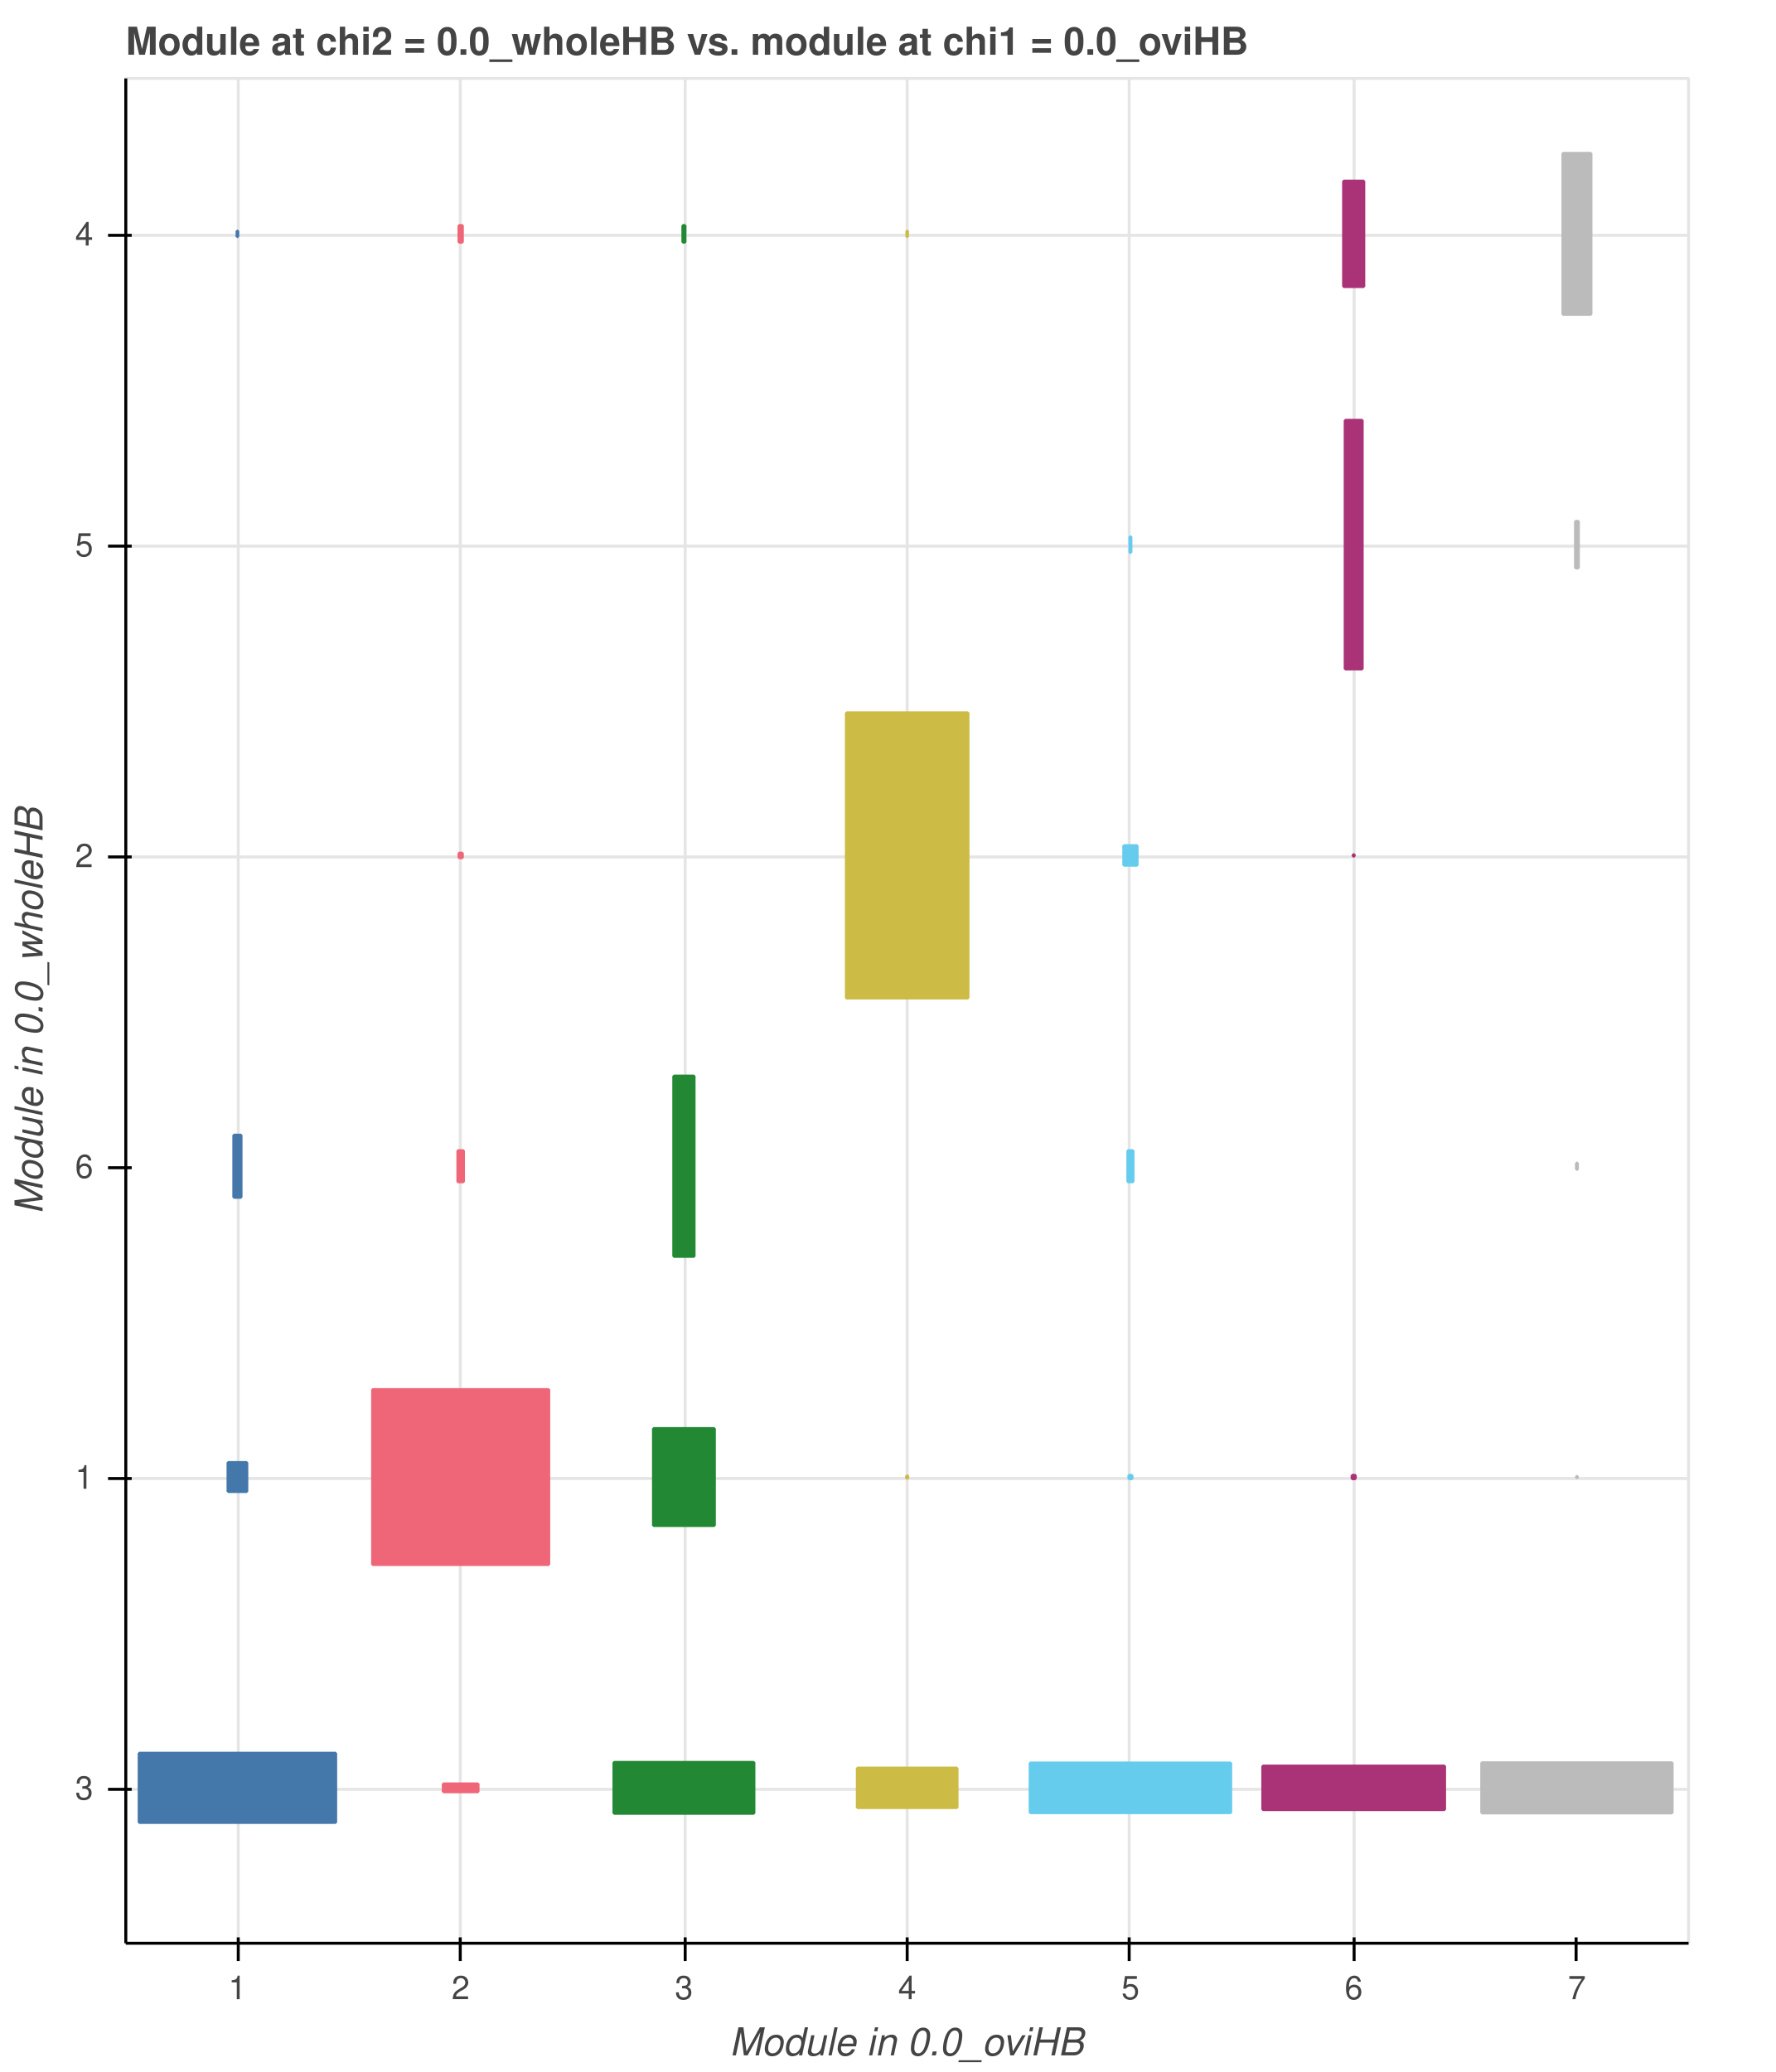
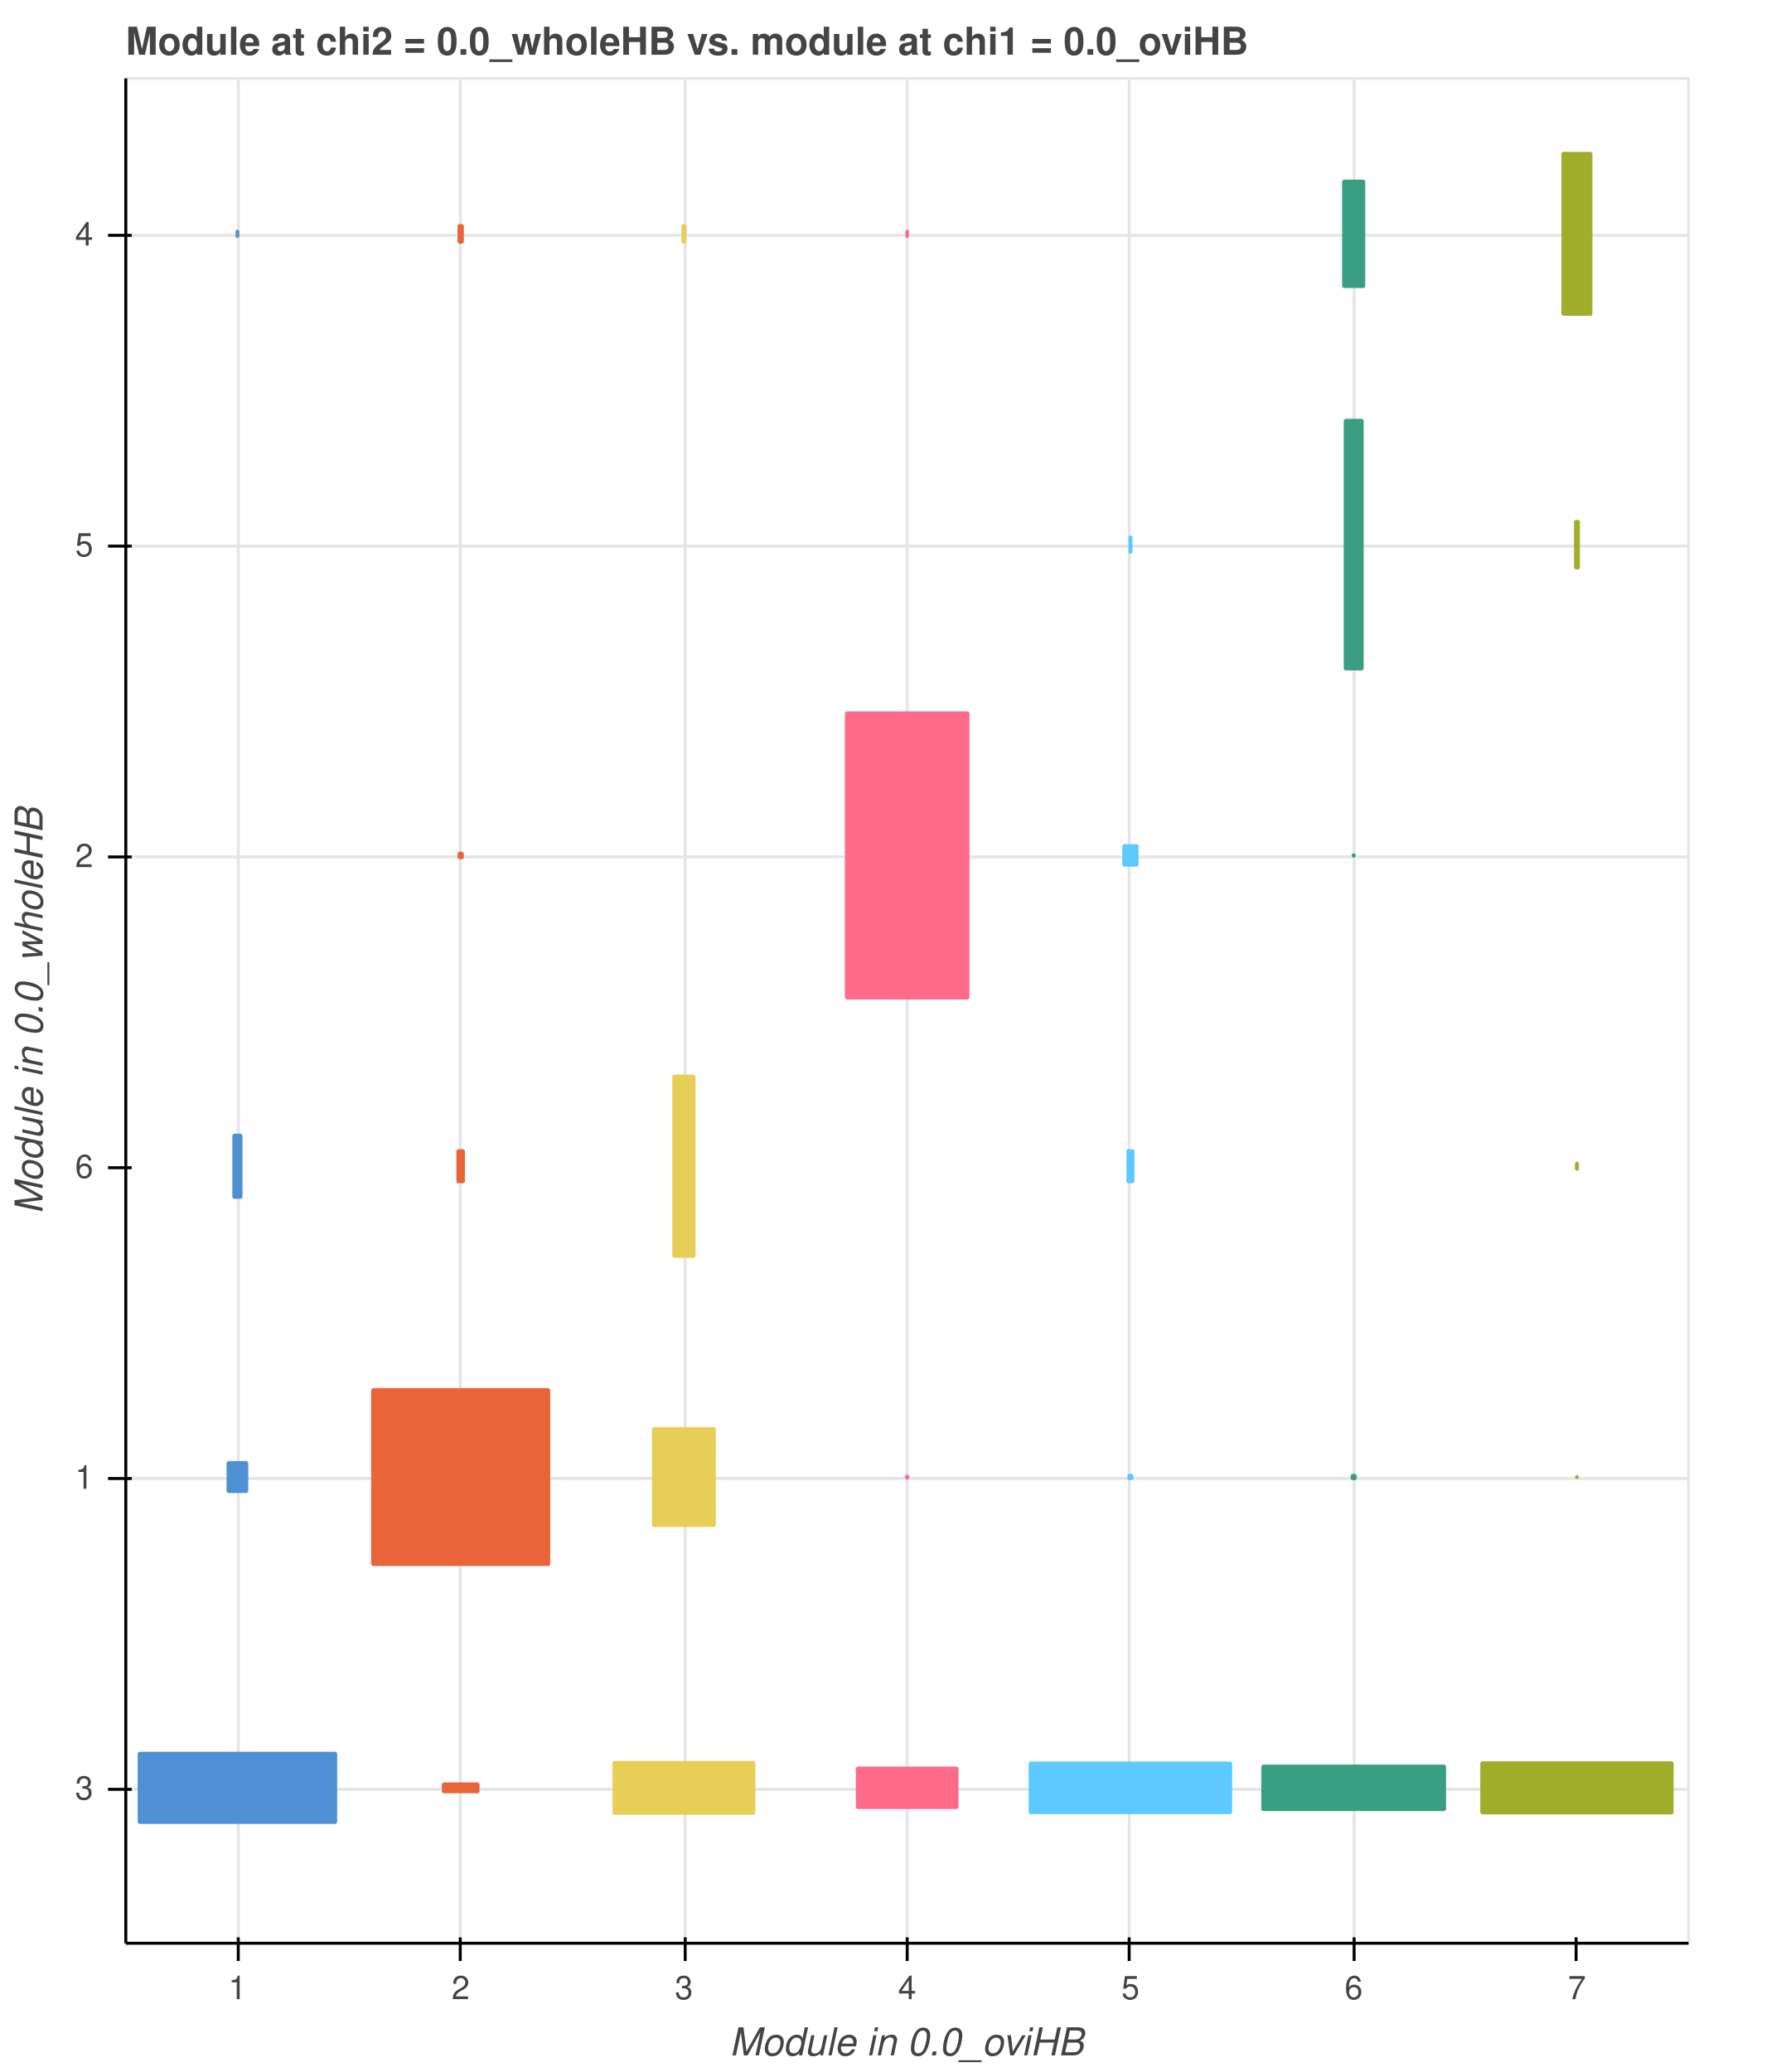
<svg xmlns="http://www.w3.org/2000/svg" version="1.1" width="600" height="700">
  <defs>
-     <clipPath id="UXKtGIQvCFTp">
+     <clipPath id="AlkCHGNWgVsQ">
      <path fill="none" stroke="none" d="M 0.5 0.5 L 600.5 0.5 L 600.5 700.5 L 0.5 700.5 L 0.5 0.5 Z M 42.5 26.5 L 570.5 26.5 L 570.5 656.5 L 42.5 656.5 L 42.5 26.5 Z" clip-rule="evenodd" />
    </clipPath>
-     <clipPath id="ohmDcEfXZqwL">
+     <clipPath id="dJWrnCerJhCm">
      <path fill="none" stroke="none" d="M 42.5 26.5 L 570.5 26.5 L 570.5 656.5 L 42.5 656.5 L 42.5 26.5 Z" />
    </clipPath>
-     <clipPath id="wdgIlohlgtOT">
+     <clipPath id="tvTeCfDTxfIM">
      <path fill="none" stroke="none" d="M 42.5 26.5 L 570.5 26.5 L 570.5 656.5 L 42.5 656.5 L 42.5 26.5 Z" />
    </clipPath>
-     <clipPath id="qBQczxwDZJDF">
+     <clipPath id="UwpUfxZgpaNl">
      <path fill="none" stroke="none" d="M 42.5 26.5 L 570.5 26.5 L 570.5 656.5 L 42.5 656.5 L 42.5 26.5 Z" />
    </clipPath>
-     <clipPath id="bIQaBqDyhkyn">
+     <clipPath id="qmByadtldkbF">
      <path fill="none" stroke="none" d="M 42.5 26.5 L 570.5 26.5 L 570.5 656.5 L 42.5 656.5 L 42.5 26.5 Z" />
    </clipPath>
  </defs>
-   <path fill="rgb(255,255,255)" stroke="none" paint-order="stroke" d="M 0.5 0.5 L 600.5 0.5 L 600.5 700.5 L 0.5 700.5 L 0.5 0.5 Z" fill-opacity="1" clip-path="url(#UXKtGIQvCFTp)" />
+   <path fill="rgb(255,255,255)" stroke="none" paint-order="stroke" d="M 0.5 0.5 L 600.5 0.5 L 600.5 700.5 L 0.5 700.5 L 0.5 0.5 Z" fill-opacity="1" clip-path="url(#AlkCHGNWgVsQ)" />
  <path fill="rgb(255,255,255)" stroke="none" paint-order="stroke" d="M 42.5 26.5 L 570.5 26.5 L 570.5 656.5 L 42.5 656.5 L 42.5 26.5 Z" fill-opacity="1" />
  <path fill="none" stroke="rgb(229,229,229)" paint-order="fill" d="M 42.5 26.5 L 570.5 26.5 L 570.5 656.5 L 42.5 656.5 L 42.5 26.5 Z" stroke-opacity="1" stroke-linejoin="bevel" stroke-miterlimit="10" />
-   <path fill="none" stroke="rgb(229,229,229)" paint-order="fill" d="M 80.5 656.5 L 80.5 26.5 M 155.5 656.5 L 155.5 26.5 M 231.5 656.5 L 231.5 26.5 M 306.5 656.5 L 306.5 26.5 M 381.5 656.5 L 381.5 26.5 M 457.5 656.5 L 457.5 26.5" stroke-opacity="1" stroke-linejoin="bevel" stroke-miterlimit="10" clip-path="url(#ohmDcEfXZqwL)" />
-   <path fill="none" stroke="rgb(229,229,229)" paint-order="fill" d="M 42.5 604.5 L 570.5 604.5 M 42.5 499.5 L 570.5 499.5 M 42.5 289.5 L 570.5 289.5 M 42.5 184.5 L 570.5 184.5 M 42.5 79.5 L 570.5 79.5" stroke-opacity="1" stroke-linejoin="bevel" stroke-miterlimit="10" clip-path="url(#wdgIlohlgtOT)" />
-   <path fill="rgb(68,119,170)" stroke="rgb(68,119,170)" paint-order="fill" d="M 47.016 592.305 L 113.413 592.305 L 113.413 615.695 L 47.016 615.695 L 47.016 592.305 Z" fill-opacity="1" clip-path="url(#qBQczxwDZJDF)" stroke-opacity="1" stroke-linejoin="bevel" stroke-miterlimit="10" />
-   <path fill="rgb(34,136,51)" stroke="rgb(34,136,51)" paint-order="fill" d="M 207.426 595.401 L 254.717 595.401 L 254.717 612.6 L 207.426 612.6 L 207.426 595.401 Z" fill-opacity="1" clip-path="url(#qBQczxwDZJDF)" stroke-opacity="1" stroke-linejoin="bevel" stroke-miterlimit="10" />
-   <path fill="rgb(187,187,187)" stroke="rgb(187,187,187)" paint-order="fill" d="M 500.622 595.529 L 564.949 595.529 L 564.949 612.471 L 500.622 612.471 L 500.622 595.529 Z" fill-opacity="1" clip-path="url(#qBQczxwDZJDF)" stroke-opacity="1" stroke-linejoin="bevel" stroke-miterlimit="10" />
-   <path fill="rgb(102,204,238)" stroke="rgb(102,204,238)" paint-order="fill" d="M 348.038 595.615 L 415.819 595.615 L 415.819 612.385 L 348.038 612.385 L 348.038 595.615 Z" fill-opacity="1" clip-path="url(#qBQczxwDZJDF)" stroke-opacity="1" stroke-linejoin="bevel" stroke-miterlimit="10" />
-   <path fill="rgb(204,187,68)" stroke="rgb(204,187,68)" paint-order="fill" d="M 285.958 240.833 L 327.042 240.833 L 327.042 337.167 L 285.958 337.167 L 285.958 240.833 Z" fill-opacity="1" clip-path="url(#qBQczxwDZJDF)" stroke-opacity="1" stroke-linejoin="bevel" stroke-miterlimit="10" />
-   <path fill="rgb(170,51,119)" stroke="rgb(170,51,119)" paint-order="fill" d="M 426.647 596.647 L 488.067 596.647 L 488.067 611.353 L 426.647 611.353 L 426.647 596.647 Z" fill-opacity="1" clip-path="url(#qBQczxwDZJDF)" stroke-opacity="1" stroke-linejoin="bevel" stroke-miterlimit="10" />
-   <path fill="rgb(238,102,119)" stroke="rgb(238,102,119)" paint-order="fill" d="M 125.888 469.457 L 185.397 469.457 L 185.397 528.543 L 125.888 528.543 L 125.888 469.457 Z" fill-opacity="1" clip-path="url(#qBQczxwDZJDF)" stroke-opacity="1" stroke-linejoin="bevel" stroke-miterlimit="10" />
-   <path fill="rgb(204,187,68)" stroke="rgb(204,187,68)" paint-order="fill" d="M 289.654 597.335 L 323.346 597.335 L 323.346 610.665 L 289.654 610.665 L 289.654 597.335 Z" fill-opacity="1" clip-path="url(#qBQczxwDZJDF)" stroke-opacity="1" stroke-linejoin="bevel" stroke-miterlimit="10" />
-   <path fill="rgb(34,136,51)" stroke="rgb(34,136,51)" paint-order="fill" d="M 220.786 482.629 L 241.357 482.629 L 241.357 515.371 L 220.786 515.371 L 220.786 482.629 Z" fill-opacity="1" clip-path="url(#qBQczxwDZJDF)" stroke-opacity="1" stroke-linejoin="bevel" stroke-miterlimit="10" />
-   <path fill="rgb(238,102,119)" stroke="rgb(238,102,119)" paint-order="fill" d="M 149.768 602.667 L 161.518 602.667 L 161.518 605.333 L 149.768 605.333 L 149.768 602.667 Z" fill-opacity="1" clip-path="url(#qBQczxwDZJDF)" stroke-opacity="1" stroke-linejoin="bevel" stroke-miterlimit="10" />
-   <path fill="rgb(187,187,187)" stroke="rgb(187,187,187)" paint-order="fill" d="M 528.051 51.812 L 537.52 51.812 L 537.52 106.188 L 528.051 106.188 L 528.051 51.812 Z" fill-opacity="1" clip-path="url(#qBQczxwDZJDF)" stroke-opacity="1" stroke-linejoin="bevel" stroke-miterlimit="10" />
-   <path fill="rgb(34,136,51)" stroke="rgb(34,136,51)" paint-order="fill" d="M 227.643 363.55 L 234.5 363.55 L 234.5 424.45 L 227.643 424.45 L 227.643 363.55 Z" fill-opacity="1" clip-path="url(#qBQczxwDZJDF)" stroke-opacity="1" stroke-linejoin="bevel" stroke-miterlimit="10" />
-   <path fill="rgb(68,119,170)" stroke="rgb(68,119,170)" paint-order="fill" d="M 77.041 494.108 L 83.388 494.108 L 83.388 503.892 L 77.041 503.892 L 77.041 494.108 Z" fill-opacity="1" clip-path="url(#qBQczxwDZJDF)" stroke-opacity="1" stroke-linejoin="bevel" stroke-miterlimit="10" />
-   <path fill="rgb(170,51,119)" stroke="rgb(170,51,119)" paint-order="fill" d="M 453.945 61.188 L 460.769 61.188 L 460.769 96.812 L 453.945 96.812 L 453.945 61.188 Z" fill-opacity="1" clip-path="url(#qBQczxwDZJDF)" stroke-opacity="1" stroke-linejoin="bevel" stroke-miterlimit="10" />
-   <path fill="rgb(170,51,119)" stroke="rgb(170,51,119)" paint-order="fill" d="M 454.484 142 L 460.231 142 L 460.231 226 L 454.484 226 L 454.484 142 Z" fill-opacity="1" clip-path="url(#qBQczxwDZJDF)" stroke-opacity="1" stroke-linejoin="bevel" stroke-miterlimit="10" />
-   <path fill="rgb(102,204,238)" stroke="rgb(102,204,238)" paint-order="fill" d="M 379.669 285.687 L 384.188 285.687 L 384.188 292.313 L 379.669 292.313 L 379.669 285.687 Z" fill-opacity="1" clip-path="url(#qBQczxwDZJDF)" stroke-opacity="1" stroke-linejoin="bevel" stroke-miterlimit="10" />
-   <path fill="rgb(68,119,170)" stroke="rgb(68,119,170)" paint-order="fill" d="M 78.994 383.5 L 81.435 383.5 L 81.435 404.5 L 78.994 404.5 L 78.994 383.5 Z" fill-opacity="1" clip-path="url(#qBQczxwDZJDF)" stroke-opacity="1" stroke-linejoin="bevel" stroke-miterlimit="10" />
-   <path fill="rgb(238,102,119)" stroke="rgb(238,102,119)" paint-order="fill" d="M 154.695 388.75 L 156.59 388.75 L 156.59 399.25 L 154.695 399.25 L 154.695 388.75 Z" fill-opacity="1" clip-path="url(#qBQczxwDZJDF)" stroke-opacity="1" stroke-linejoin="bevel" stroke-miterlimit="10" />
-   <path fill="rgb(102,204,238)" stroke="rgb(102,204,238)" paint-order="fill" d="M 381.06 388.75 L 382.798 388.75 L 382.798 399.25 L 381.06 399.25 L 381.06 388.75 Z" fill-opacity="1" clip-path="url(#qBQczxwDZJDF)" stroke-opacity="1" stroke-linejoin="bevel" stroke-miterlimit="10" />
-   <path fill="rgb(34,136,51)" stroke="rgb(34,136,51)" paint-order="fill" d="M 230.717 76.188 L 231.426 76.188 L 231.426 81.812 L 230.717 81.812 L 230.717 76.188 Z" fill-opacity="1" clip-path="url(#qBQczxwDZJDF)" stroke-opacity="1" stroke-linejoin="bevel" stroke-miterlimit="10" />
-   <path fill="rgb(102,204,238)" stroke="rgb(102,204,238)" paint-order="fill" d="M 381.407 498.435 L 382.45 498.435 L 382.45 499.565 L 381.407 499.565 L 381.407 498.435 Z" fill-opacity="1" clip-path="url(#qBQczxwDZJDF)" stroke-opacity="1" stroke-linejoin="bevel" stroke-miterlimit="10" />
-   <path fill="rgb(238,102,119)" stroke="rgb(238,102,119)" paint-order="fill" d="M 155.074 76.188 L 156.211 76.188 L 156.211 81.812 L 155.074 81.812 L 155.074 76.188 Z" fill-opacity="1" clip-path="url(#qBQczxwDZJDF)" stroke-opacity="1" stroke-linejoin="bevel" stroke-miterlimit="10" />
-   <path fill="rgb(170,51,119)" stroke="rgb(170,51,119)" paint-order="fill" d="M 456.818 498.435 L 457.896 498.435 L 457.896 499.565 L 456.818 499.565 L 456.818 498.435 Z" fill-opacity="1" clip-path="url(#qBQczxwDZJDF)" stroke-opacity="1" stroke-linejoin="bevel" stroke-miterlimit="10" />
-   <path fill="rgb(238,102,119)" stroke="rgb(238,102,119)" paint-order="fill" d="M 155.074 288.235 L 156.211 288.235 L 156.211 289.765 L 155.074 289.765 L 155.074 288.235 Z" fill-opacity="1" clip-path="url(#qBQczxwDZJDF)" stroke-opacity="1" stroke-linejoin="bevel" stroke-miterlimit="10" />
-   <path fill="rgb(187,187,187)" stroke="rgb(187,187,187)" paint-order="fill" d="M 532.296 176.125 L 533.275 176.125 L 533.275 191.875 L 532.296 191.875 L 532.296 176.125 Z" fill-opacity="1" clip-path="url(#qBQczxwDZJDF)" stroke-opacity="1" stroke-linejoin="bevel" stroke-miterlimit="10" />
-   <path fill="rgb(204,187,68)" stroke="rgb(204,187,68)" paint-order="fill" d="M 306.283 498.624 L 306.717 498.624 L 306.717 499.376 L 306.283 499.376 L 306.283 498.624 Z" fill-opacity="1" clip-path="url(#qBQczxwDZJDF)" stroke-opacity="1" stroke-linejoin="bevel" stroke-miterlimit="10" />
-   <path fill="rgb(187,187,187)" stroke="rgb(187,187,187)" paint-order="fill" d="M 532.622 498.812 L 532.949 498.812 L 532.949 499.188 L 532.622 499.188 L 532.622 498.812 Z" fill-opacity="1" clip-path="url(#qBQczxwDZJDF)" stroke-opacity="1" stroke-linejoin="bevel" stroke-miterlimit="10" />
-   <path fill="rgb(204,187,68)" stroke="rgb(204,187,68)" paint-order="fill" d="M 306.391 78.062 L 306.609 78.062 L 306.609 79.938 L 306.391 79.938 L 306.391 78.062 Z" fill-opacity="1" clip-path="url(#qBQczxwDZJDF)" stroke-opacity="1" stroke-linejoin="bevel" stroke-miterlimit="10" />
-   <path fill="rgb(170,51,119)" stroke="rgb(170,51,119)" paint-order="fill" d="M 457.178 288.745 L 457.537 288.745 L 457.537 289.255 L 457.178 289.255 L 457.178 288.745 Z" fill-opacity="1" clip-path="url(#qBQczxwDZJDF)" stroke-opacity="1" stroke-linejoin="bevel" stroke-miterlimit="10" />
-   <path fill="rgb(102,204,238)" stroke="rgb(102,204,238)" paint-order="fill" d="M 381.755 181.375 L 382.102 181.375 L 382.102 186.625 L 381.755 186.625 L 381.755 181.375 Z" fill-opacity="1" clip-path="url(#qBQczxwDZJDF)" stroke-opacity="1" stroke-linejoin="bevel" stroke-miterlimit="10" />
-   <path fill="rgb(68,119,170)" stroke="rgb(68,119,170)" paint-order="fill" d="M 80.092 78.062 L 80.336 78.062 L 80.336 79.938 L 80.092 79.938 L 80.092 78.062 Z" fill-opacity="1" clip-path="url(#qBQczxwDZJDF)" stroke-opacity="1" stroke-linejoin="bevel" stroke-miterlimit="10" />
-   <path fill="rgb(187,187,187)" stroke="rgb(187,187,187)" paint-order="fill" d="M 532.622 392.95 L 532.949 392.95 L 532.949 395.05 L 532.622 395.05 L 532.622 392.95 Z" fill-opacity="1" clip-path="url(#qBQczxwDZJDF)" stroke-opacity="1" stroke-linejoin="bevel" stroke-miterlimit="10" />
+   <path fill="none" stroke="rgb(229,229,229)" paint-order="fill" d="M 80.5 656.5 L 80.5 26.5 M 155.5 656.5 L 155.5 26.5 M 231.5 656.5 L 231.5 26.5 M 306.5 656.5 L 306.5 26.5 M 381.5 656.5 L 381.5 26.5 M 457.5 656.5 L 457.5 26.5" stroke-opacity="1" stroke-linejoin="bevel" stroke-miterlimit="10" clip-path="url(#dJWrnCerJhCm)" />
+   <path fill="none" stroke="rgb(229,229,229)" paint-order="fill" d="M 42.5 604.5 L 570.5 604.5 M 42.5 499.5 L 570.5 499.5 M 42.5 289.5 L 570.5 289.5 M 42.5 184.5 L 570.5 184.5 M 42.5 79.5 L 570.5 79.5" stroke-opacity="1" stroke-linejoin="bevel" stroke-miterlimit="10" clip-path="url(#tvTeCfDTxfIM)" />
+   <path fill="rgb(78,144,211)" stroke="rgb(78,144,211)" paint-order="fill" d="M 47.016 592.305 L 113.413 592.305 L 113.413 615.695 L 47.016 615.695 L 47.016 592.305 Z" fill-opacity="1" clip-path="url(#UwpUfxZgpaNl)" stroke-opacity="1" stroke-linejoin="bevel" stroke-miterlimit="10" />
+   <path fill="rgb(231,207,87)" stroke="rgb(231,207,87)" paint-order="fill" d="M 207.426 595.401 L 254.717 595.401 L 254.717 612.6 L 207.426 612.6 L 207.426 595.401 Z" fill-opacity="1" clip-path="url(#UwpUfxZgpaNl)" stroke-opacity="1" stroke-linejoin="bevel" stroke-miterlimit="10" />
+   <path fill="rgb(159,173,43)" stroke="rgb(159,173,43)" paint-order="fill" d="M 500.622 595.529 L 564.949 595.529 L 564.949 612.471 L 500.622 612.471 L 500.622 595.529 Z" fill-opacity="1" clip-path="url(#UwpUfxZgpaNl)" stroke-opacity="1" stroke-linejoin="bevel" stroke-miterlimit="10" />
+   <path fill="rgb(92,201,255)" stroke="rgb(92,201,255)" paint-order="fill" d="M 348.038 595.615 L 415.819 595.615 L 415.819 612.385 L 348.038 612.385 L 348.038 595.615 Z" fill-opacity="1" clip-path="url(#UwpUfxZgpaNl)" stroke-opacity="1" stroke-linejoin="bevel" stroke-miterlimit="10" />
+   <path fill="rgb(255,106,136)" stroke="rgb(255,106,136)" paint-order="fill" d="M 285.958 240.833 L 327.042 240.833 L 327.042 337.167 L 285.958 337.167 L 285.958 240.833 Z" fill-opacity="1" clip-path="url(#UwpUfxZgpaNl)" stroke-opacity="1" stroke-linejoin="bevel" stroke-miterlimit="10" />
+   <path fill="rgb(58,159,130)" stroke="rgb(58,159,130)" paint-order="fill" d="M 426.647 596.647 L 488.067 596.647 L 488.067 611.353 L 426.647 611.353 L 426.647 596.647 Z" fill-opacity="1" clip-path="url(#UwpUfxZgpaNl)" stroke-opacity="1" stroke-linejoin="bevel" stroke-miterlimit="10" />
+   <path fill="rgb(233,100,56)" stroke="rgb(233,100,56)" paint-order="fill" d="M 125.888 469.457 L 185.397 469.457 L 185.397 528.543 L 125.888 528.543 L 125.888 469.457 Z" fill-opacity="1" clip-path="url(#UwpUfxZgpaNl)" stroke-opacity="1" stroke-linejoin="bevel" stroke-miterlimit="10" />
+   <path fill="rgb(255,106,136)" stroke="rgb(255,106,136)" paint-order="fill" d="M 289.654 597.335 L 323.346 597.335 L 323.346 610.665 L 289.654 610.665 L 289.654 597.335 Z" fill-opacity="1" clip-path="url(#UwpUfxZgpaNl)" stroke-opacity="1" stroke-linejoin="bevel" stroke-miterlimit="10" />
+   <path fill="rgb(231,207,87)" stroke="rgb(231,207,87)" paint-order="fill" d="M 220.786 482.629 L 241.357 482.629 L 241.357 515.371 L 220.786 515.371 L 220.786 482.629 Z" fill-opacity="1" clip-path="url(#UwpUfxZgpaNl)" stroke-opacity="1" stroke-linejoin="bevel" stroke-miterlimit="10" />
+   <path fill="rgb(233,100,56)" stroke="rgb(233,100,56)" paint-order="fill" d="M 149.768 602.667 L 161.518 602.667 L 161.518 605.333 L 149.768 605.333 L 149.768 602.667 Z" fill-opacity="1" clip-path="url(#UwpUfxZgpaNl)" stroke-opacity="1" stroke-linejoin="bevel" stroke-miterlimit="10" />
+   <path fill="rgb(159,173,43)" stroke="rgb(159,173,43)" paint-order="fill" d="M 528.051 51.812 L 537.52 51.812 L 537.52 106.188 L 528.051 106.188 L 528.051 51.812 Z" fill-opacity="1" clip-path="url(#UwpUfxZgpaNl)" stroke-opacity="1" stroke-linejoin="bevel" stroke-miterlimit="10" />
+   <path fill="rgb(231,207,87)" stroke="rgb(231,207,87)" paint-order="fill" d="M 227.643 363.55 L 234.5 363.55 L 234.5 424.45 L 227.643 424.45 L 227.643 363.55 Z" fill-opacity="1" clip-path="url(#UwpUfxZgpaNl)" stroke-opacity="1" stroke-linejoin="bevel" stroke-miterlimit="10" />
+   <path fill="rgb(78,144,211)" stroke="rgb(78,144,211)" paint-order="fill" d="M 77.041 494.108 L 83.388 494.108 L 83.388 503.892 L 77.041 503.892 L 77.041 494.108 Z" fill-opacity="1" clip-path="url(#UwpUfxZgpaNl)" stroke-opacity="1" stroke-linejoin="bevel" stroke-miterlimit="10" />
+   <path fill="rgb(58,159,130)" stroke="rgb(58,159,130)" paint-order="fill" d="M 453.945 61.188 L 460.769 61.188 L 460.769 96.812 L 453.945 96.812 L 453.945 61.188 Z" fill-opacity="1" clip-path="url(#UwpUfxZgpaNl)" stroke-opacity="1" stroke-linejoin="bevel" stroke-miterlimit="10" />
+   <path fill="rgb(58,159,130)" stroke="rgb(58,159,130)" paint-order="fill" d="M 454.484 142 L 460.231 142 L 460.231 226 L 454.484 226 L 454.484 142 Z" fill-opacity="1" clip-path="url(#UwpUfxZgpaNl)" stroke-opacity="1" stroke-linejoin="bevel" stroke-miterlimit="10" />
+   <path fill="rgb(92,201,255)" stroke="rgb(92,201,255)" paint-order="fill" d="M 379.669 285.687 L 384.188 285.687 L 384.188 292.313 L 379.669 292.313 L 379.669 285.687 Z" fill-opacity="1" clip-path="url(#UwpUfxZgpaNl)" stroke-opacity="1" stroke-linejoin="bevel" stroke-miterlimit="10" />
+   <path fill="rgb(78,144,211)" stroke="rgb(78,144,211)" paint-order="fill" d="M 78.994 383.5 L 81.435 383.5 L 81.435 404.5 L 78.994 404.5 L 78.994 383.5 Z" fill-opacity="1" clip-path="url(#UwpUfxZgpaNl)" stroke-opacity="1" stroke-linejoin="bevel" stroke-miterlimit="10" />
+   <path fill="rgb(233,100,56)" stroke="rgb(233,100,56)" paint-order="fill" d="M 154.695 388.75 L 156.59 388.75 L 156.59 399.25 L 154.695 399.25 L 154.695 388.75 Z" fill-opacity="1" clip-path="url(#UwpUfxZgpaNl)" stroke-opacity="1" stroke-linejoin="bevel" stroke-miterlimit="10" />
+   <path fill="rgb(92,201,255)" stroke="rgb(92,201,255)" paint-order="fill" d="M 381.06 388.75 L 382.798 388.75 L 382.798 399.25 L 381.06 399.25 L 381.06 388.75 Z" fill-opacity="1" clip-path="url(#UwpUfxZgpaNl)" stroke-opacity="1" stroke-linejoin="bevel" stroke-miterlimit="10" />
+   <path fill="rgb(231,207,87)" stroke="rgb(231,207,87)" paint-order="fill" d="M 230.717 76.188 L 231.426 76.188 L 231.426 81.812 L 230.717 81.812 L 230.717 76.188 Z" fill-opacity="1" clip-path="url(#UwpUfxZgpaNl)" stroke-opacity="1" stroke-linejoin="bevel" stroke-miterlimit="10" />
+   <path fill="rgb(92,201,255)" stroke="rgb(92,201,255)" paint-order="fill" d="M 381.407 498.435 L 382.45 498.435 L 382.45 499.565 L 381.407 499.565 L 381.407 498.435 Z" fill-opacity="1" clip-path="url(#UwpUfxZgpaNl)" stroke-opacity="1" stroke-linejoin="bevel" stroke-miterlimit="10" />
+   <path fill="rgb(233,100,56)" stroke="rgb(233,100,56)" paint-order="fill" d="M 155.074 76.188 L 156.211 76.188 L 156.211 81.812 L 155.074 81.812 L 155.074 76.188 Z" fill-opacity="1" clip-path="url(#UwpUfxZgpaNl)" stroke-opacity="1" stroke-linejoin="bevel" stroke-miterlimit="10" />
+   <path fill="rgb(58,159,130)" stroke="rgb(58,159,130)" paint-order="fill" d="M 456.818 498.435 L 457.896 498.435 L 457.896 499.565 L 456.818 499.565 L 456.818 498.435 Z" fill-opacity="1" clip-path="url(#UwpUfxZgpaNl)" stroke-opacity="1" stroke-linejoin="bevel" stroke-miterlimit="10" />
+   <path fill="rgb(233,100,56)" stroke="rgb(233,100,56)" paint-order="fill" d="M 155.074 288.235 L 156.211 288.235 L 156.211 289.765 L 155.074 289.765 L 155.074 288.235 Z" fill-opacity="1" clip-path="url(#UwpUfxZgpaNl)" stroke-opacity="1" stroke-linejoin="bevel" stroke-miterlimit="10" />
+   <path fill="rgb(159,173,43)" stroke="rgb(159,173,43)" paint-order="fill" d="M 532.296 176.125 L 533.275 176.125 L 533.275 191.875 L 532.296 191.875 L 532.296 176.125 Z" fill-opacity="1" clip-path="url(#UwpUfxZgpaNl)" stroke-opacity="1" stroke-linejoin="bevel" stroke-miterlimit="10" />
+   <path fill="rgb(255,106,136)" stroke="rgb(255,106,136)" paint-order="fill" d="M 306.283 498.624 L 306.717 498.624 L 306.717 499.376 L 306.283 499.376 L 306.283 498.624 Z" fill-opacity="1" clip-path="url(#UwpUfxZgpaNl)" stroke-opacity="1" stroke-linejoin="bevel" stroke-miterlimit="10" />
+   <path fill="rgb(159,173,43)" stroke="rgb(159,173,43)" paint-order="fill" d="M 532.622 498.812 L 532.949 498.812 L 532.949 499.188 L 532.622 499.188 L 532.622 498.812 Z" fill-opacity="1" clip-path="url(#UwpUfxZgpaNl)" stroke-opacity="1" stroke-linejoin="bevel" stroke-miterlimit="10" />
+   <path fill="rgb(255,106,136)" stroke="rgb(255,106,136)" paint-order="fill" d="M 306.391 78.062 L 306.609 78.062 L 306.609 79.938 L 306.391 79.938 L 306.391 78.062 Z" fill-opacity="1" clip-path="url(#UwpUfxZgpaNl)" stroke-opacity="1" stroke-linejoin="bevel" stroke-miterlimit="10" />
+   <path fill="rgb(58,159,130)" stroke="rgb(58,159,130)" paint-order="fill" d="M 457.178 288.745 L 457.537 288.745 L 457.537 289.255 L 457.178 289.255 L 457.178 288.745 Z" fill-opacity="1" clip-path="url(#UwpUfxZgpaNl)" stroke-opacity="1" stroke-linejoin="bevel" stroke-miterlimit="10" />
+   <path fill="rgb(92,201,255)" stroke="rgb(92,201,255)" paint-order="fill" d="M 381.755 181.375 L 382.102 181.375 L 382.102 186.625 L 381.755 186.625 L 381.755 181.375 Z" fill-opacity="1" clip-path="url(#UwpUfxZgpaNl)" stroke-opacity="1" stroke-linejoin="bevel" stroke-miterlimit="10" />
+   <path fill="rgb(78,144,211)" stroke="rgb(78,144,211)" paint-order="fill" d="M 80.092 78.062 L 80.336 78.062 L 80.336 79.938 L 80.092 79.938 L 80.092 78.062 Z" fill-opacity="1" clip-path="url(#UwpUfxZgpaNl)" stroke-opacity="1" stroke-linejoin="bevel" stroke-miterlimit="10" />
+   <path fill="rgb(159,173,43)" stroke="rgb(159,173,43)" paint-order="fill" d="M 532.622 392.95 L 532.949 392.95 L 532.949 395.05 L 532.622 395.05 L 532.622 392.95 Z" fill-opacity="1" clip-path="url(#UwpUfxZgpaNl)" stroke-opacity="1" stroke-linejoin="bevel" stroke-miterlimit="10" />
  <path fill="none" stroke="rgb(0,0,0)" paint-order="fill" d="M 42.5 656.5 L 570.5 656.5" stroke-opacity="1" stroke-linejoin="bevel" stroke-miterlimit="10" />
  <path fill="none" stroke="rgb(0,0,0)" paint-order="fill" d="M 80.5 662.5 L 80.5 654.5 M 155.5 662.5 L 155.5 654.5 M 231.5 662.5 L 231.5 654.5 M 306.5 662.5 L 306.5 654.5 M 381.5 662.5 L 381.5 654.5 M 457.5 662.5 L 457.5 654.5 M 532.5 662.5 L 532.5 654.5" stroke-opacity="1" stroke-linejoin="bevel" stroke-miterlimit="10" />
  <path fill="none" stroke="rgb(0,0,0)" paint-order="fill" d="" stroke-opacity="1" stroke-linejoin="bevel" stroke-miterlimit="10" />
  <text fill="rgb(68,68,68)" stroke="none" font-family="helvetica" font-size="11px" font-style="normal" font-weight="normal" text-decoration="normal" x="76.656" y="674.89" text-anchor="start" dominant-baseline="alphabetic" transform="matrix(1, 0, 0, 1, 0.5, 0.5)" fill-opacity="1">1</text>
  <text fill="none" stroke="rgb(0,0,0)" font-family="helvetica" font-size="11px" font-style="normal" font-weight="normal" text-decoration="normal" x="76.656" y="674.89" text-anchor="start" dominant-baseline="alphabetic" transform="matrix(1, 0, 0, 1, 0.5, 0.5)" stroke-opacity="0" stroke-linejoin="bevel" stroke-miterlimit="10">1</text>
  <text fill="rgb(68,68,68)" stroke="none" font-family="helvetica" font-size="11px" font-style="normal" font-weight="normal" text-decoration="normal" x="152.085" y="674.89" text-anchor="start" dominant-baseline="alphabetic" transform="matrix(1, 0, 0, 1, 0.5, 0.5)" fill-opacity="1">2</text>
  <text fill="none" stroke="rgb(0,0,0)" font-family="helvetica" font-size="11px" font-style="normal" font-weight="normal" text-decoration="normal" x="152.085" y="674.89" text-anchor="start" dominant-baseline="alphabetic" transform="matrix(1, 0, 0, 1, 0.5, 0.5)" stroke-opacity="0" stroke-linejoin="bevel" stroke-miterlimit="10">2</text>
  <text fill="rgb(68,68,68)" stroke="none" font-family="helvetica" font-size="11px" font-style="normal" font-weight="normal" text-decoration="normal" x="227.513" y="674.89" text-anchor="start" dominant-baseline="alphabetic" transform="matrix(1, 0, 0, 1, 0.5, 0.5)" fill-opacity="1">3</text>
  <text fill="none" stroke="rgb(0,0,0)" font-family="helvetica" font-size="11px" font-style="normal" font-weight="normal" text-decoration="normal" x="227.513" y="674.89" text-anchor="start" dominant-baseline="alphabetic" transform="matrix(1, 0, 0, 1, 0.5, 0.5)" stroke-opacity="0" stroke-linejoin="bevel" stroke-miterlimit="10">3</text>
  <text fill="rgb(68,68,68)" stroke="none" font-family="helvetica" font-size="11px" font-style="normal" font-weight="normal" text-decoration="normal" x="302.942" y="674.89" text-anchor="start" dominant-baseline="alphabetic" transform="matrix(1, 0, 0, 1, 0.5, 0.5)" fill-opacity="1">4</text>
  <text fill="none" stroke="rgb(0,0,0)" font-family="helvetica" font-size="11px" font-style="normal" font-weight="normal" text-decoration="normal" x="302.942" y="674.89" text-anchor="start" dominant-baseline="alphabetic" transform="matrix(1, 0, 0, 1, 0.5, 0.5)" stroke-opacity="0" stroke-linejoin="bevel" stroke-miterlimit="10">4</text>
  <text fill="rgb(68,68,68)" stroke="none" font-family="helvetica" font-size="11px" font-style="normal" font-weight="normal" text-decoration="normal" x="378.37" y="674.89" text-anchor="start" dominant-baseline="alphabetic" transform="matrix(1, 0, 0, 1, 0.5, 0.5)" fill-opacity="1">5</text>
  <text fill="none" stroke="rgb(0,0,0)" font-family="helvetica" font-size="11px" font-style="normal" font-weight="normal" text-decoration="normal" x="378.37" y="674.89" text-anchor="start" dominant-baseline="alphabetic" transform="matrix(1, 0, 0, 1, 0.5, 0.5)" stroke-opacity="0" stroke-linejoin="bevel" stroke-miterlimit="10">5</text>
  <text fill="rgb(68,68,68)" stroke="none" font-family="helvetica" font-size="11px" font-style="normal" font-weight="normal" text-decoration="normal" x="453.799" y="674.89" text-anchor="start" dominant-baseline="alphabetic" transform="matrix(1, 0, 0, 1, 0.5, 0.5)" fill-opacity="1">6</text>
  <text fill="none" stroke="rgb(0,0,0)" font-family="helvetica" font-size="11px" font-style="normal" font-weight="normal" text-decoration="normal" x="453.799" y="674.89" text-anchor="start" dominant-baseline="alphabetic" transform="matrix(1, 0, 0, 1, 0.5, 0.5)" stroke-opacity="0" stroke-linejoin="bevel" stroke-miterlimit="10">6</text>
  <text fill="rgb(68,68,68)" stroke="none" font-family="helvetica" font-size="11px" font-style="normal" font-weight="normal" text-decoration="normal" x="529.227" y="674.89" text-anchor="start" dominant-baseline="alphabetic" transform="matrix(1, 0, 0, 1, 0.5, 0.5)" fill-opacity="1">7</text>
  <text fill="none" stroke="rgb(0,0,0)" font-family="helvetica" font-size="11px" font-style="normal" font-weight="normal" text-decoration="normal" x="529.227" y="674.89" text-anchor="start" dominant-baseline="alphabetic" transform="matrix(1, 0, 0, 1, 0.5, 0.5)" stroke-opacity="0" stroke-linejoin="bevel" stroke-miterlimit="10">7</text>
  <text fill="rgb(68,68,68)" stroke="none" font-family="helvetica" font-size="13px" font-style="italic" font-weight="normal" text-decoration="normal" x="246.008" y="693.89" text-anchor="start" dominant-baseline="alphabetic" transform="matrix(1, 0, 0, 1, 0.5, 0.5)" fill-opacity="1">Module in 0.0_oviHB</text>
  <text fill="none" stroke="rgb(0,0,0)" font-family="helvetica" font-size="13px" font-style="italic" font-weight="normal" text-decoration="normal" x="246.008" y="693.89" text-anchor="start" dominant-baseline="alphabetic" transform="matrix(1, 0, 0, 1, 0.5, 0.5)" stroke-opacity="0" stroke-linejoin="bevel" stroke-miterlimit="10">Module in 0.0_oviHB</text>
  <path fill="none" stroke="rgb(0,0,0)" paint-order="fill" d="M 42.5 656.5 L 42.5 26.5" stroke-opacity="1" stroke-linejoin="bevel" stroke-miterlimit="10" />
  <path fill="none" stroke="rgb(0,0,0)" paint-order="fill" d="M 36.5 604.5 L 44.5 604.5 M 36.5 499.5 L 44.5 499.5 M 36.5 394.5 L 44.5 394.5 M 36.5 289.5 L 44.5 289.5 M 36.5 184.5 L 44.5 184.5 M 36.5 79.5 L 44.5 79.5" stroke-opacity="1" stroke-linejoin="bevel" stroke-miterlimit="10" />
  <path fill="none" stroke="rgb(0,0,0)" paint-order="fill" d="" stroke-opacity="1" stroke-linejoin="bevel" stroke-miterlimit="10" />
  <text fill="rgb(68,68,68)" stroke="none" font-family="helvetica" font-size="11px" font-style="normal" font-weight="normal" text-decoration="normal" x="24.883" y="607.445" text-anchor="start" dominant-baseline="alphabetic" transform="matrix(1, 0, 0, 1, 0.5, 0.5)" fill-opacity="1">3</text>
  <text fill="none" stroke="rgb(0,0,0)" font-family="helvetica" font-size="11px" font-style="normal" font-weight="normal" text-decoration="normal" x="24.883" y="607.445" text-anchor="start" dominant-baseline="alphabetic" transform="matrix(1, 0, 0, 1, 0.5, 0.5)" stroke-opacity="0" stroke-linejoin="bevel" stroke-miterlimit="10">3</text>
  <text fill="rgb(68,68,68)" stroke="none" font-family="helvetica" font-size="11px" font-style="normal" font-weight="normal" text-decoration="normal" x="24.883" y="502.445" text-anchor="start" dominant-baseline="alphabetic" transform="matrix(1, 0, 0, 1, 0.5, 0.5)" fill-opacity="1">1</text>
  <text fill="none" stroke="rgb(0,0,0)" font-family="helvetica" font-size="11px" font-style="normal" font-weight="normal" text-decoration="normal" x="24.883" y="502.445" text-anchor="start" dominant-baseline="alphabetic" transform="matrix(1, 0, 0, 1, 0.5, 0.5)" stroke-opacity="0" stroke-linejoin="bevel" stroke-miterlimit="10">1</text>
  <text fill="rgb(68,68,68)" stroke="none" font-family="helvetica" font-size="11px" font-style="normal" font-weight="normal" text-decoration="normal" x="24.883" y="397.445" text-anchor="start" dominant-baseline="alphabetic" transform="matrix(1, 0, 0, 1, 0.5, 0.5)" fill-opacity="1">6</text>
  <text fill="none" stroke="rgb(0,0,0)" font-family="helvetica" font-size="11px" font-style="normal" font-weight="normal" text-decoration="normal" x="24.883" y="397.445" text-anchor="start" dominant-baseline="alphabetic" transform="matrix(1, 0, 0, 1, 0.5, 0.5)" stroke-opacity="0" stroke-linejoin="bevel" stroke-miterlimit="10">6</text>
  <text fill="rgb(68,68,68)" stroke="none" font-family="helvetica" font-size="11px" font-style="normal" font-weight="normal" text-decoration="normal" x="24.883" y="292.445" text-anchor="start" dominant-baseline="alphabetic" transform="matrix(1, 0, 0, 1, 0.5, 0.5)" fill-opacity="1">2</text>
  <text fill="none" stroke="rgb(0,0,0)" font-family="helvetica" font-size="11px" font-style="normal" font-weight="normal" text-decoration="normal" x="24.883" y="292.445" text-anchor="start" dominant-baseline="alphabetic" transform="matrix(1, 0, 0, 1, 0.5, 0.5)" stroke-opacity="0" stroke-linejoin="bevel" stroke-miterlimit="10">2</text>
  <text fill="rgb(68,68,68)" stroke="none" font-family="helvetica" font-size="11px" font-style="normal" font-weight="normal" text-decoration="normal" x="24.883" y="187.445" text-anchor="start" dominant-baseline="alphabetic" transform="matrix(1, 0, 0, 1, 0.5, 0.5)" fill-opacity="1">5</text>
  <text fill="none" stroke="rgb(0,0,0)" font-family="helvetica" font-size="11px" font-style="normal" font-weight="normal" text-decoration="normal" x="24.883" y="187.445" text-anchor="start" dominant-baseline="alphabetic" transform="matrix(1, 0, 0, 1, 0.5, 0.5)" stroke-opacity="0" stroke-linejoin="bevel" stroke-miterlimit="10">5</text>
  <text fill="rgb(68,68,68)" stroke="none" font-family="helvetica" font-size="11px" font-style="normal" font-weight="normal" text-decoration="normal" x="24.883" y="82.445" text-anchor="start" dominant-baseline="alphabetic" transform="matrix(1, 0, 0, 1, 0.5, 0.5)" fill-opacity="1">4</text>
  <text fill="none" stroke="rgb(0,0,0)" font-family="helvetica" font-size="11px" font-style="normal" font-weight="normal" text-decoration="normal" x="24.883" y="82.445" text-anchor="start" dominant-baseline="alphabetic" transform="matrix(1, 0, 0, 1, 0.5, 0.5)" stroke-opacity="0" stroke-linejoin="bevel" stroke-miterlimit="10">4</text>
  <text fill="rgb(68,68,68)" stroke="none" font-family="helvetica" font-size="13px" font-style="italic" font-weight="normal" text-decoration="normal" x="-51.783" y="338" text-anchor="start" dominant-baseline="alphabetic" transform="matrix(6.123233995736766e-17, -1, 1, 6.123233995736766e-17, -323.6167, 358.3833)" fill-opacity="1">Module in 0.0_wholeHB</text>
  <text fill="none" stroke="rgb(0,0,0)" font-family="helvetica" font-size="13px" font-style="italic" font-weight="normal" text-decoration="normal" x="-51.783" y="338" text-anchor="start" dominant-baseline="alphabetic" transform="matrix(6.123233995736766e-17, -1, 1, 6.123233995736766e-17, -323.6167, 358.3833)" stroke-opacity="0" stroke-linejoin="bevel" stroke-miterlimit="10">Module in 0.0_wholeHB</text>
  <text fill="rgb(68,68,68)" stroke="none" font-family="helvetica" font-size="13px" font-style="normal" font-weight="bold" text-decoration="normal" x="0" y="11" text-anchor="start" dominant-baseline="alphabetic" transform="matrix(1, 0, 0, 1, 42.5, 7.5)" fill-opacity="1">Module at chi2 = 0.0_wholeHB vs. module at chi1 = 0.0_oviHB</text>
  <text fill="none" stroke="rgb(0,0,0)" font-family="helvetica" font-size="13px" font-style="normal" font-weight="bold" text-decoration="normal" x="0" y="11" text-anchor="start" dominant-baseline="alphabetic" transform="matrix(1, 0, 0, 1, 42.5, 7.5)" stroke-opacity="0" stroke-miterlimit="10" stroke-dasharray="">Module at chi2 = 0.0_wholeHB vs. module at chi1 = 0.0_oviHB</text>
</svg>
